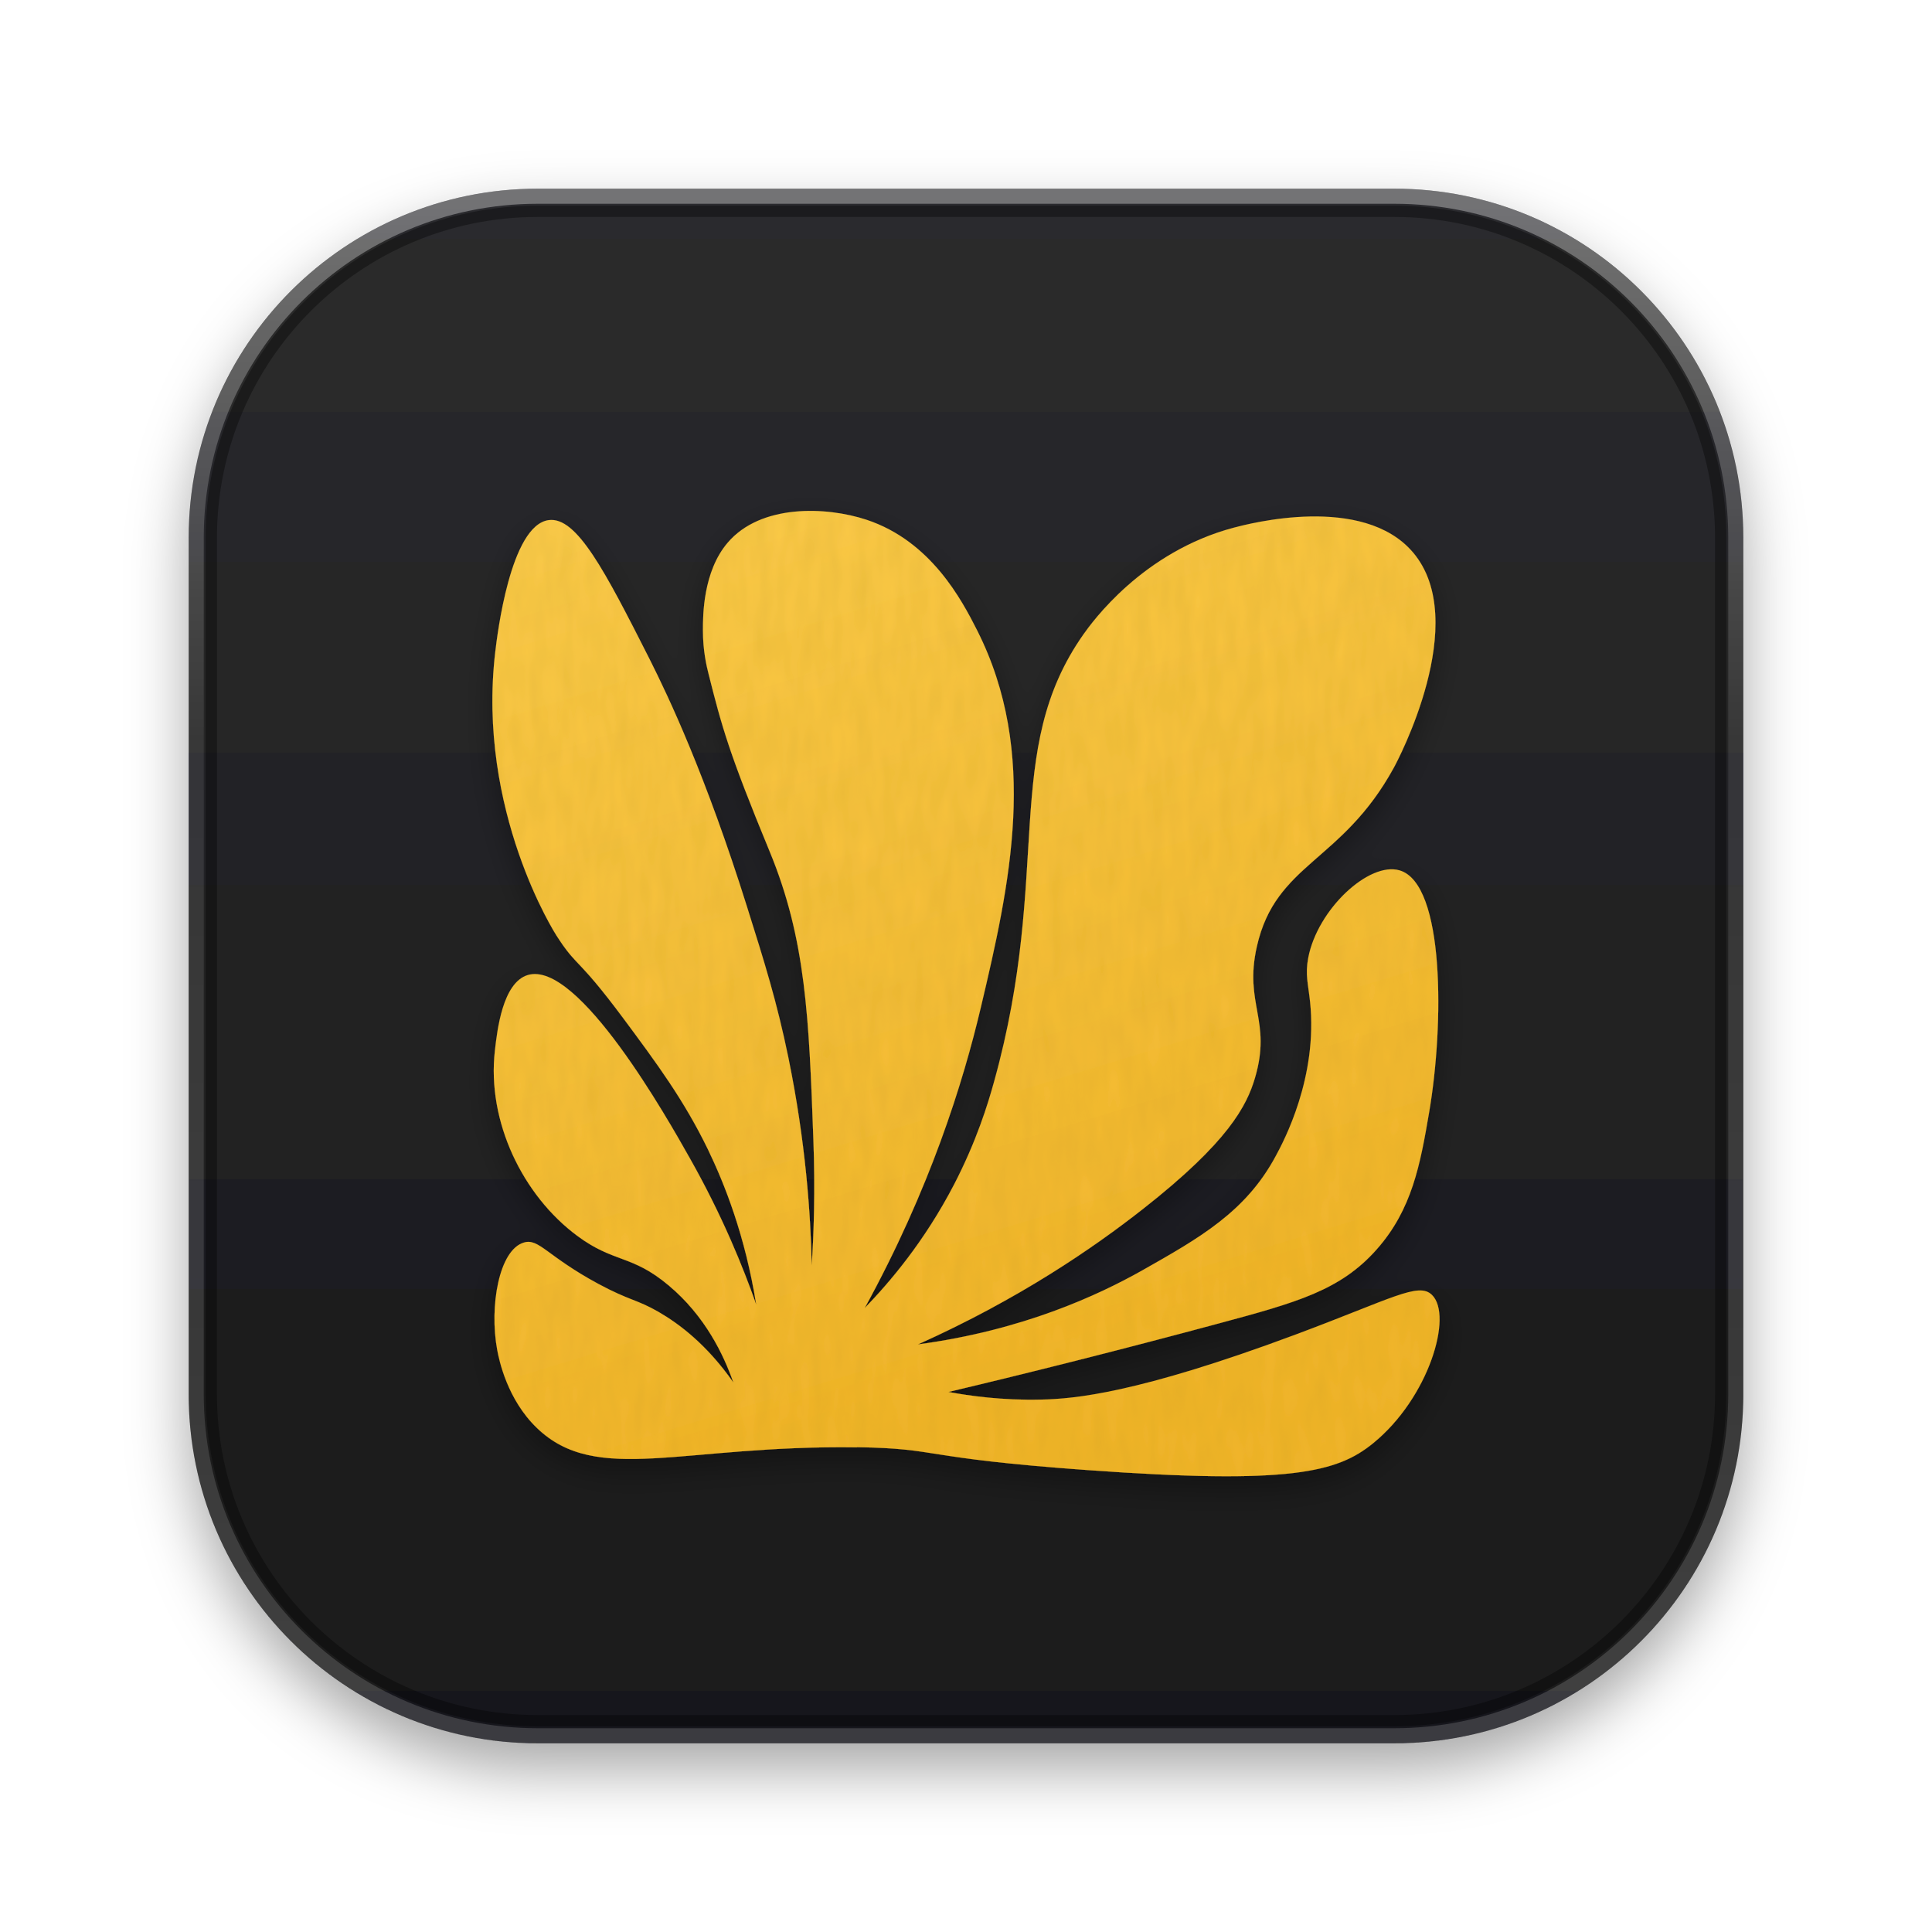
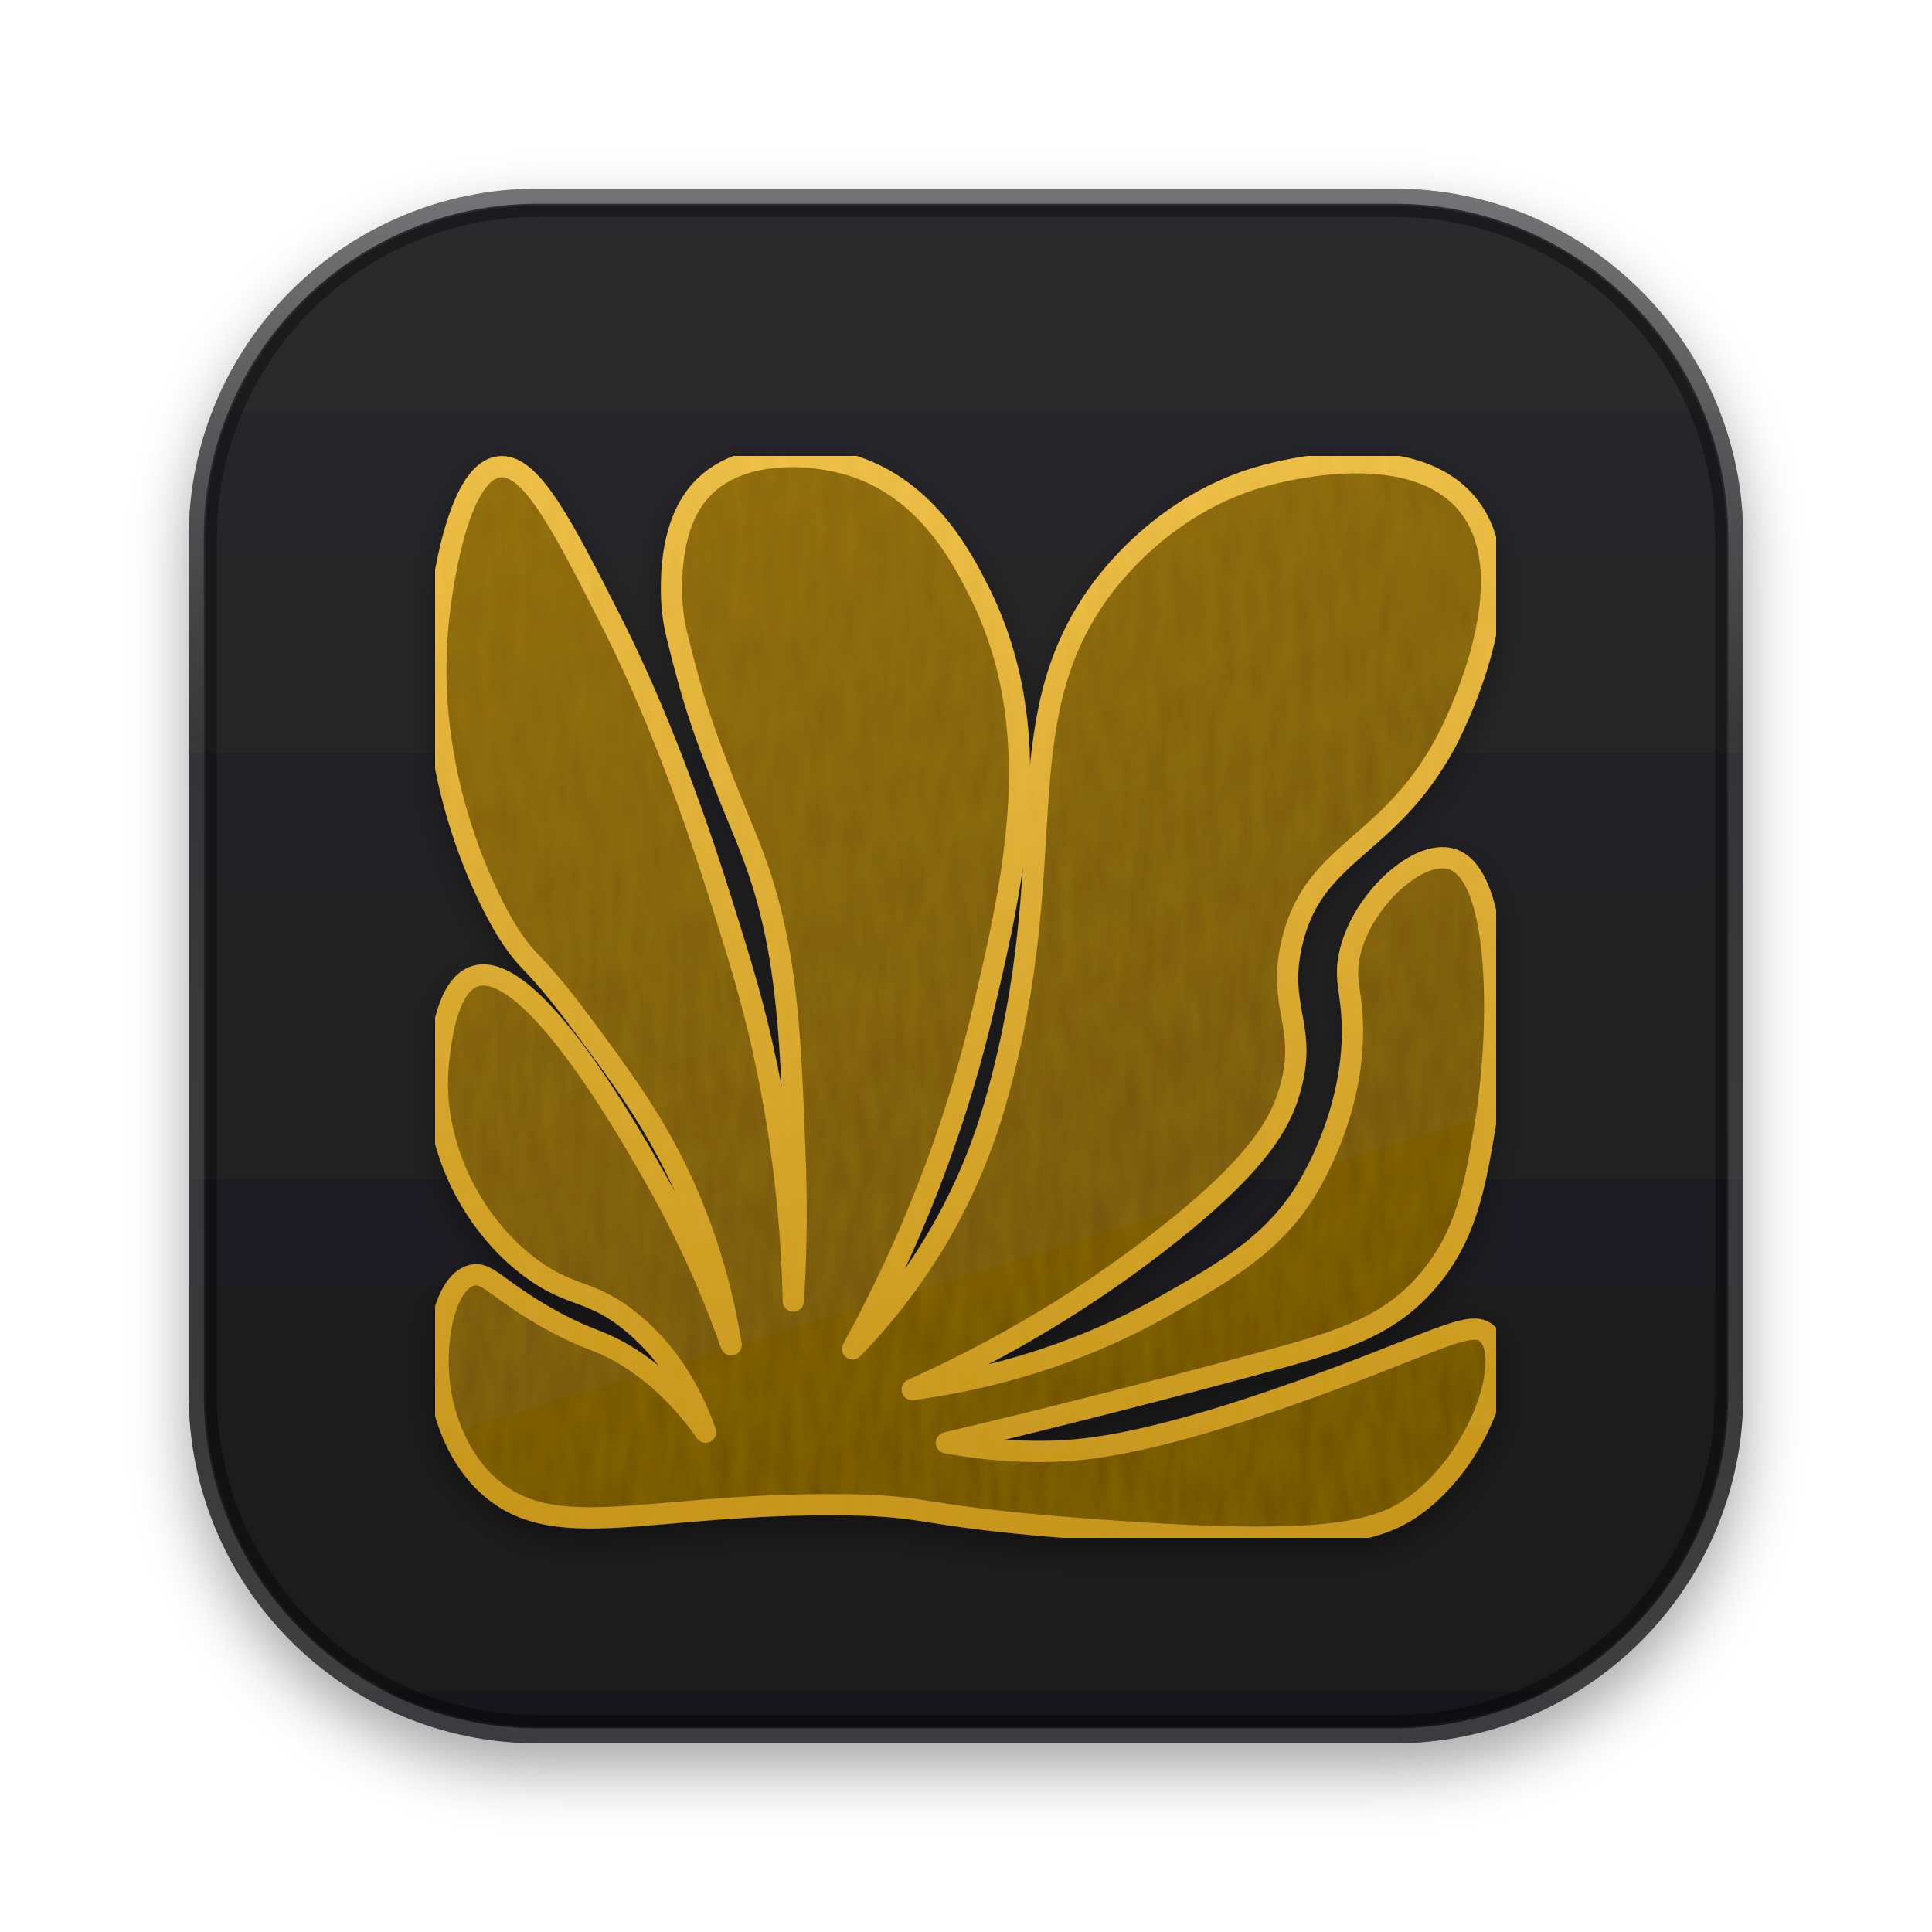
<svg xmlns="http://www.w3.org/2000/svg" width="1024" height="1024" viewBox="0 0 1024 1024">
  <defs>
    <linearGradient id="bg" x1="0" y1="0" x2="0" y2="1">
      <stop offset="0" stop-color="#2B2B2D" />
      <stop offset="1" stop-color="#19191A" />
    </linearGradient>
    <linearGradient id="rim" x1="0" y1="0" x2="0" y2="1">
      <stop offset="0" stop-color="#FFFFFF" stop-opacity="0.34" />
      <stop offset="0.35" stop-color="#FFFFFF" stop-opacity="0.08" />
      <stop offset="1" stop-color="#FFFFFF" stop-opacity="0.16" />
    </linearGradient>
    <linearGradient id="gold" x1="0" y1="0" x2="0.3" y2="1">
-       <stop offset="0" stop-color="#FCCB4A" />
-       <stop offset="1" stop-color="#F2B52A" />
+       <stop offset="0" stop-color="#8E6A0E" />
+       <stop offset="1" stop-color="#6E4F05" />
+     </linearGradient>
+     <linearGradient id="rimgold" x1="0" y1="0" x2="0" y2="1">
+       <stop offset="0" stop-color="#F2C24A" />
+       <stop offset="1" stop-color="#C9961C" />
    </linearGradient>
    <filter id="tile" x="-10%" y="-10%" width="120%" height="130%">
      <feDropShadow dx="0" dy="14" stdDeviation="16" flood-color="#000" flood-opacity="0.35" />
    </filter>
    <filter id="grain" x="0" y="0" width="100%" height="100%">
      <feTurbulence type="fractalNoise" baseFrequency="0.9 0.25" numOctaves="2" seed="7" result="noise" />
      <feColorMatrix in="noise" type="matrix" values="0 0 0 0 0.45  0 0 0 0 0.3  0 0 0 0 0  0 0 0 0.22 0" result="tint" />
      <feComposite in="tint" in2="SourceGraphic" operator="in" result="grained" />
      <feMerge>
        <feMergeNode in="SourceGraphic" />
        <feMergeNode in="grained" />
      </feMerge>
    </filter>
    <filter id="lift" x="-20%" y="-20%" width="140%" height="140%">
      <feDropShadow dx="0" dy="6" stdDeviation="8" flood-color="#000" flood-opacity="0.35" />
    </filter>
  </defs>
  <rect x="100" y="100" width="824" height="824" rx="185" fill="url(#bg)" filter="url(#tile)" />
  <rect x="104" y="104" width="816" height="816" rx="181" fill="none" stroke="url(#rim)" stroke-width="8" />
  <rect x="112" y="112" width="800" height="800" rx="173" fill="none" stroke="#000" stroke-opacity="0.35" stroke-width="6" />
  <g filter="url(#lift)">
-     <g transform="translate(512 512) scale(6.7) translate(-50 -47.8)">
-       <path d="m41.379 85.879c-13.82-0.199-20.57 3.012-25.301-1.512-2.379-2.269-3.019-5.43-3.16-6.18-0.648-3.469 0.148-7.941 2.109-8.512 1.191-0.352 1.789 1.051 5.871 3.262 2.531 1.359 3.031 1.219 4.789 2.231 1.602 0.93 3.789 2.551 5.91 5.578-0.77-2.191-2.219-5.25-5.121-7.68-2.93-2.461-4.301-1.75-7.231-3.922-4.301-3.191-7.16-9.039-6.512-14.66 0.18-1.59 0.609-5.371 2.602-5.969 3.988-1.199 11.102 11.449 12.801 14.461 2.609 4.609 4.25 8.711 5.269 11.602-0.871-5.449-2.512-9.559-3.82-12.27-1.898-3.91-4.051-6.809-6.641-10.301-3.781-5.09-3.68-4.012-5.359-6.648 0 0-6.32-9.809-4.82-22.441 0.148-1.25 1.191-9.98 4.219-10.391 2.219-0.301 4.449 4.012 7.981 10.988 1.5 2.981 4.441 9.18 7.719 19.621 1.371 4.359 2.352 7.469 3.262 11.898 1.371 6.68 1.762 12.379 1.852 16.449 0.16-2.481 0.281-5.898 0.129-9.961-0.352-9.602-0.578-15.82-3.469-22.809-3.199-7.75-3.769-9.828-4.82-14.012-0.16-0.621-0.449-1.84-0.449-3.461 0-1.148 0-4.641 1.961-6.93 2.609-3.059 7.781-2.871 10.988-1.809 5.09 1.691 7.531 6.352 8.738 8.738 4.91 9.711 2.602 20.102 0.301 29.82-1.41 5.969-4.019 14.371-9.191 23.801 1.961-2.019 4.731-5.262 7.078-9.789 1.77-3.422 2.66-6.32 3.16-8.129 4.621-16.621 0.551-26.141 7.078-35.391 0.66-0.93 4.66-6.519 11.898-8.43 1.148-0.301 10.199-2.699 14.16 1.961 4.641 5.461-1.23 16.512-1.512 17.02-4.102 7.519-9.352 7.539-10.84 14.16-1.031 4.57 1.199 5.828-0.148 10.391-0.648 2.199-2.102 5.07-8.891 10.391-3.898 3.059-9.77 7.102-17.77 10.691 8.281-1.109 14.262-3.891 17.77-5.871 4.519-2.559 8.172-4.621 10.539-9.039 0.621-1.148 3.34-6.219 2.711-12.199-0.148-1.398-0.398-2.141-0.148-3.461 0.738-3.871 4.828-7.641 7.231-6.93 3.59 1.059 3.512 12.25 2.34 19.109-0.711 4.18-1.359 7.711-4.141 10.859-2.879 3.269-6.379 4.219-12.5 5.871-7.879 2.121-15.059 3.922-21.391 5.422 1.621 0.301 4.211 0.68 7.379 0.602 2.531-0.059 7.519-0.461 20.031-5.121 7.699-2.871 9.781-4.199 10.84-3.16 1.691 1.641-0.262 8.18-4.672 11.75-2.828 2.289-6.539 3.269-22.59 2.109-13.461-0.969-11.559-1.711-18.219-1.809z" fill="url(#gold)" filter="url(#grain)" />
+     <g transform="translate(512 512) scale(7.5) translate(-50 -47.8)">
+       <path d="m41.379 85.879c-13.82-0.199-20.57 3.012-25.301-1.512-2.379-2.269-3.019-5.43-3.16-6.18-0.648-3.469 0.148-7.941 2.109-8.512 1.191-0.352 1.789 1.051 5.871 3.262 2.531 1.359 3.031 1.219 4.789 2.231 1.602 0.93 3.789 2.551 5.91 5.578-0.77-2.191-2.219-5.25-5.121-7.68-2.93-2.461-4.301-1.75-7.231-3.922-4.301-3.191-7.16-9.039-6.512-14.66 0.18-1.59 0.609-5.371 2.602-5.969 3.988-1.199 11.102 11.449 12.801 14.461 2.609 4.609 4.25 8.711 5.269 11.602-0.871-5.449-2.512-9.559-3.82-12.27-1.898-3.91-4.051-6.809-6.641-10.301-3.781-5.09-3.68-4.012-5.359-6.648 0 0-6.32-9.809-4.82-22.441 0.148-1.25 1.191-9.98 4.219-10.391 2.219-0.301 4.449 4.012 7.981 10.988 1.5 2.981 4.441 9.18 7.719 19.621 1.371 4.359 2.352 7.469 3.262 11.898 1.371 6.68 1.762 12.379 1.852 16.449 0.16-2.481 0.281-5.898 0.129-9.961-0.352-9.602-0.578-15.82-3.469-22.809-3.199-7.75-3.769-9.828-4.82-14.012-0.16-0.621-0.449-1.84-0.449-3.461 0-1.148 0-4.641 1.961-6.93 2.609-3.059 7.781-2.871 10.988-1.809 5.09 1.691 7.531 6.352 8.738 8.738 4.91 9.711 2.602 20.102 0.301 29.82-1.41 5.969-4.019 14.371-9.191 23.801 1.961-2.019 4.731-5.262 7.078-9.789 1.77-3.422 2.66-6.32 3.16-8.129 4.621-16.621 0.551-26.141 7.078-35.391 0.66-0.93 4.66-6.519 11.898-8.43 1.148-0.301 10.199-2.699 14.16 1.961 4.641 5.461-1.23 16.512-1.512 17.02-4.102 7.519-9.352 7.539-10.84 14.16-1.031 4.57 1.199 5.828-0.148 10.391-0.648 2.199-2.102 5.07-8.891 10.391-3.898 3.059-9.77 7.102-17.77 10.691 8.281-1.109 14.262-3.891 17.77-5.871 4.519-2.559 8.172-4.621 10.539-9.039 0.621-1.148 3.34-6.219 2.711-12.199-0.148-1.398-0.398-2.141-0.148-3.461 0.738-3.871 4.828-7.641 7.231-6.93 3.59 1.059 3.512 12.25 2.34 19.109-0.711 4.18-1.359 7.711-4.141 10.859-2.879 3.269-6.379 4.219-12.5 5.871-7.879 2.121-15.059 3.922-21.391 5.422 1.621 0.301 4.211 0.68 7.379 0.602 2.531-0.059 7.519-0.461 20.031-5.121 7.699-2.871 9.781-4.199 10.84-3.16 1.691 1.641-0.262 8.18-4.672 11.75-2.828 2.289-6.539 3.269-22.59 2.109-13.461-0.969-11.559-1.711-18.219-1.809z" fill="url(#gold)" stroke="url(#rimgold)" stroke-width="1.5" stroke-linejoin="round" filter="url(#grain)" />
    </g>
  </g>
</svg>
